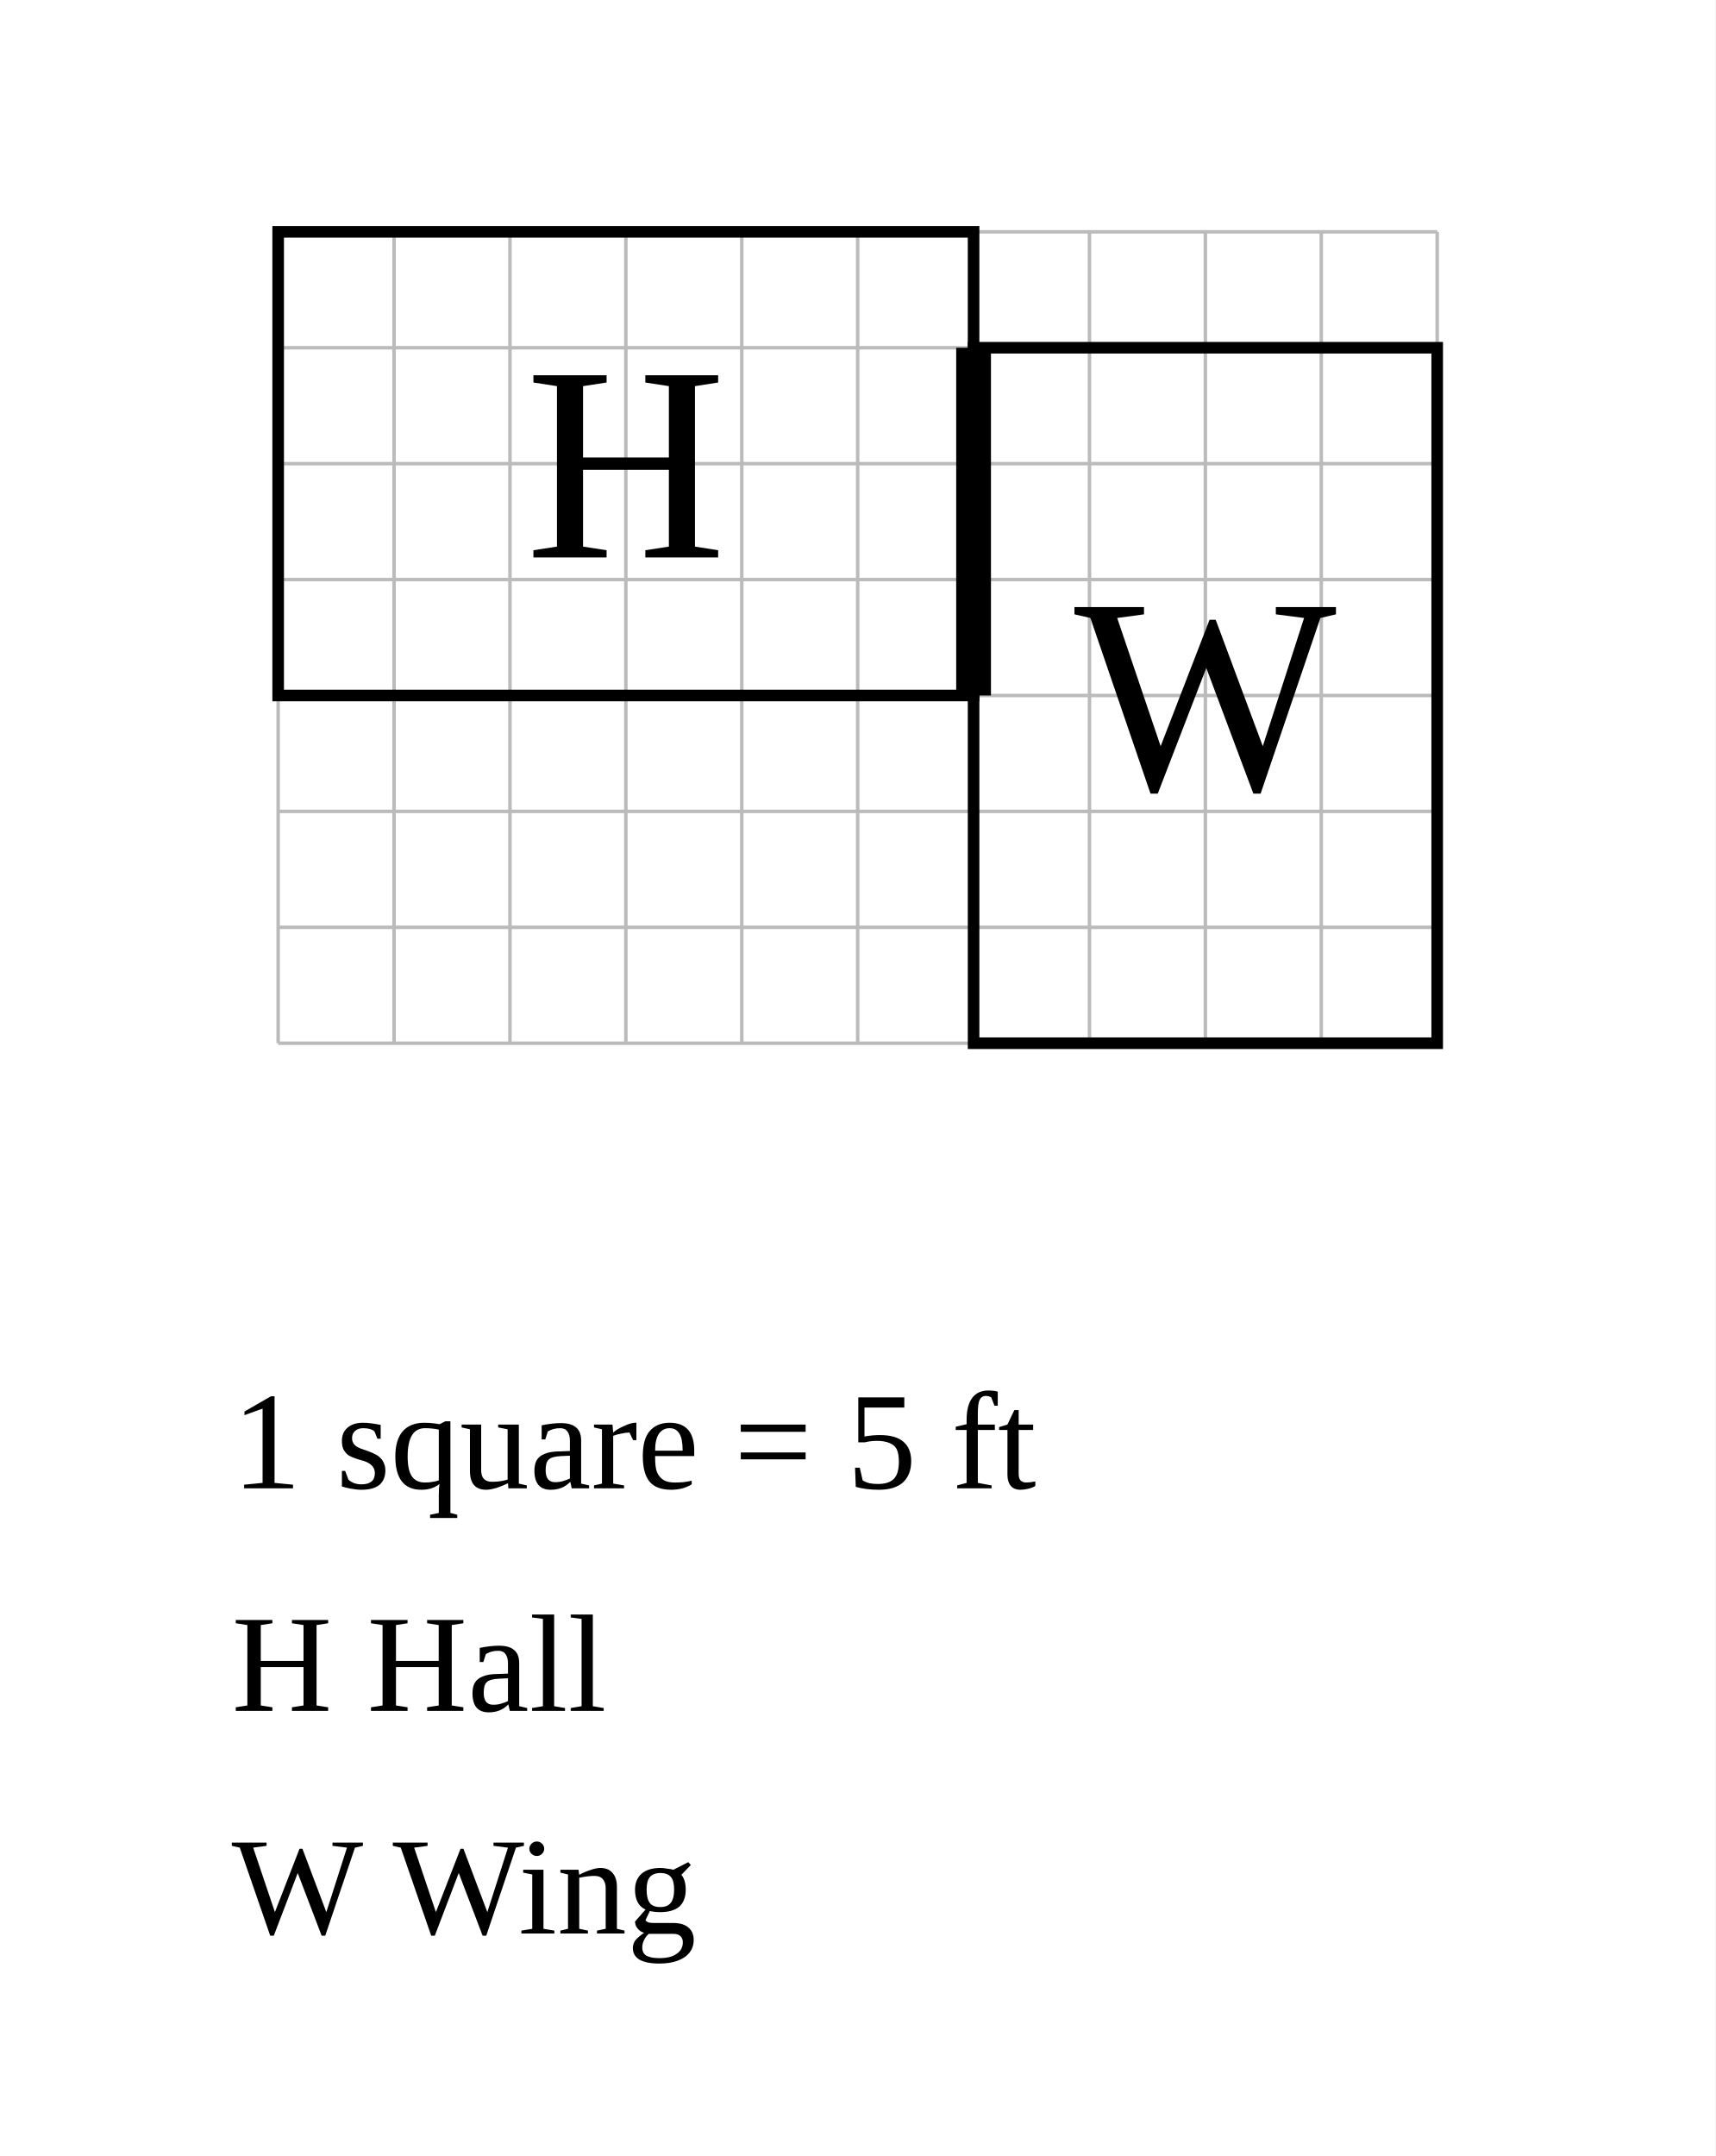
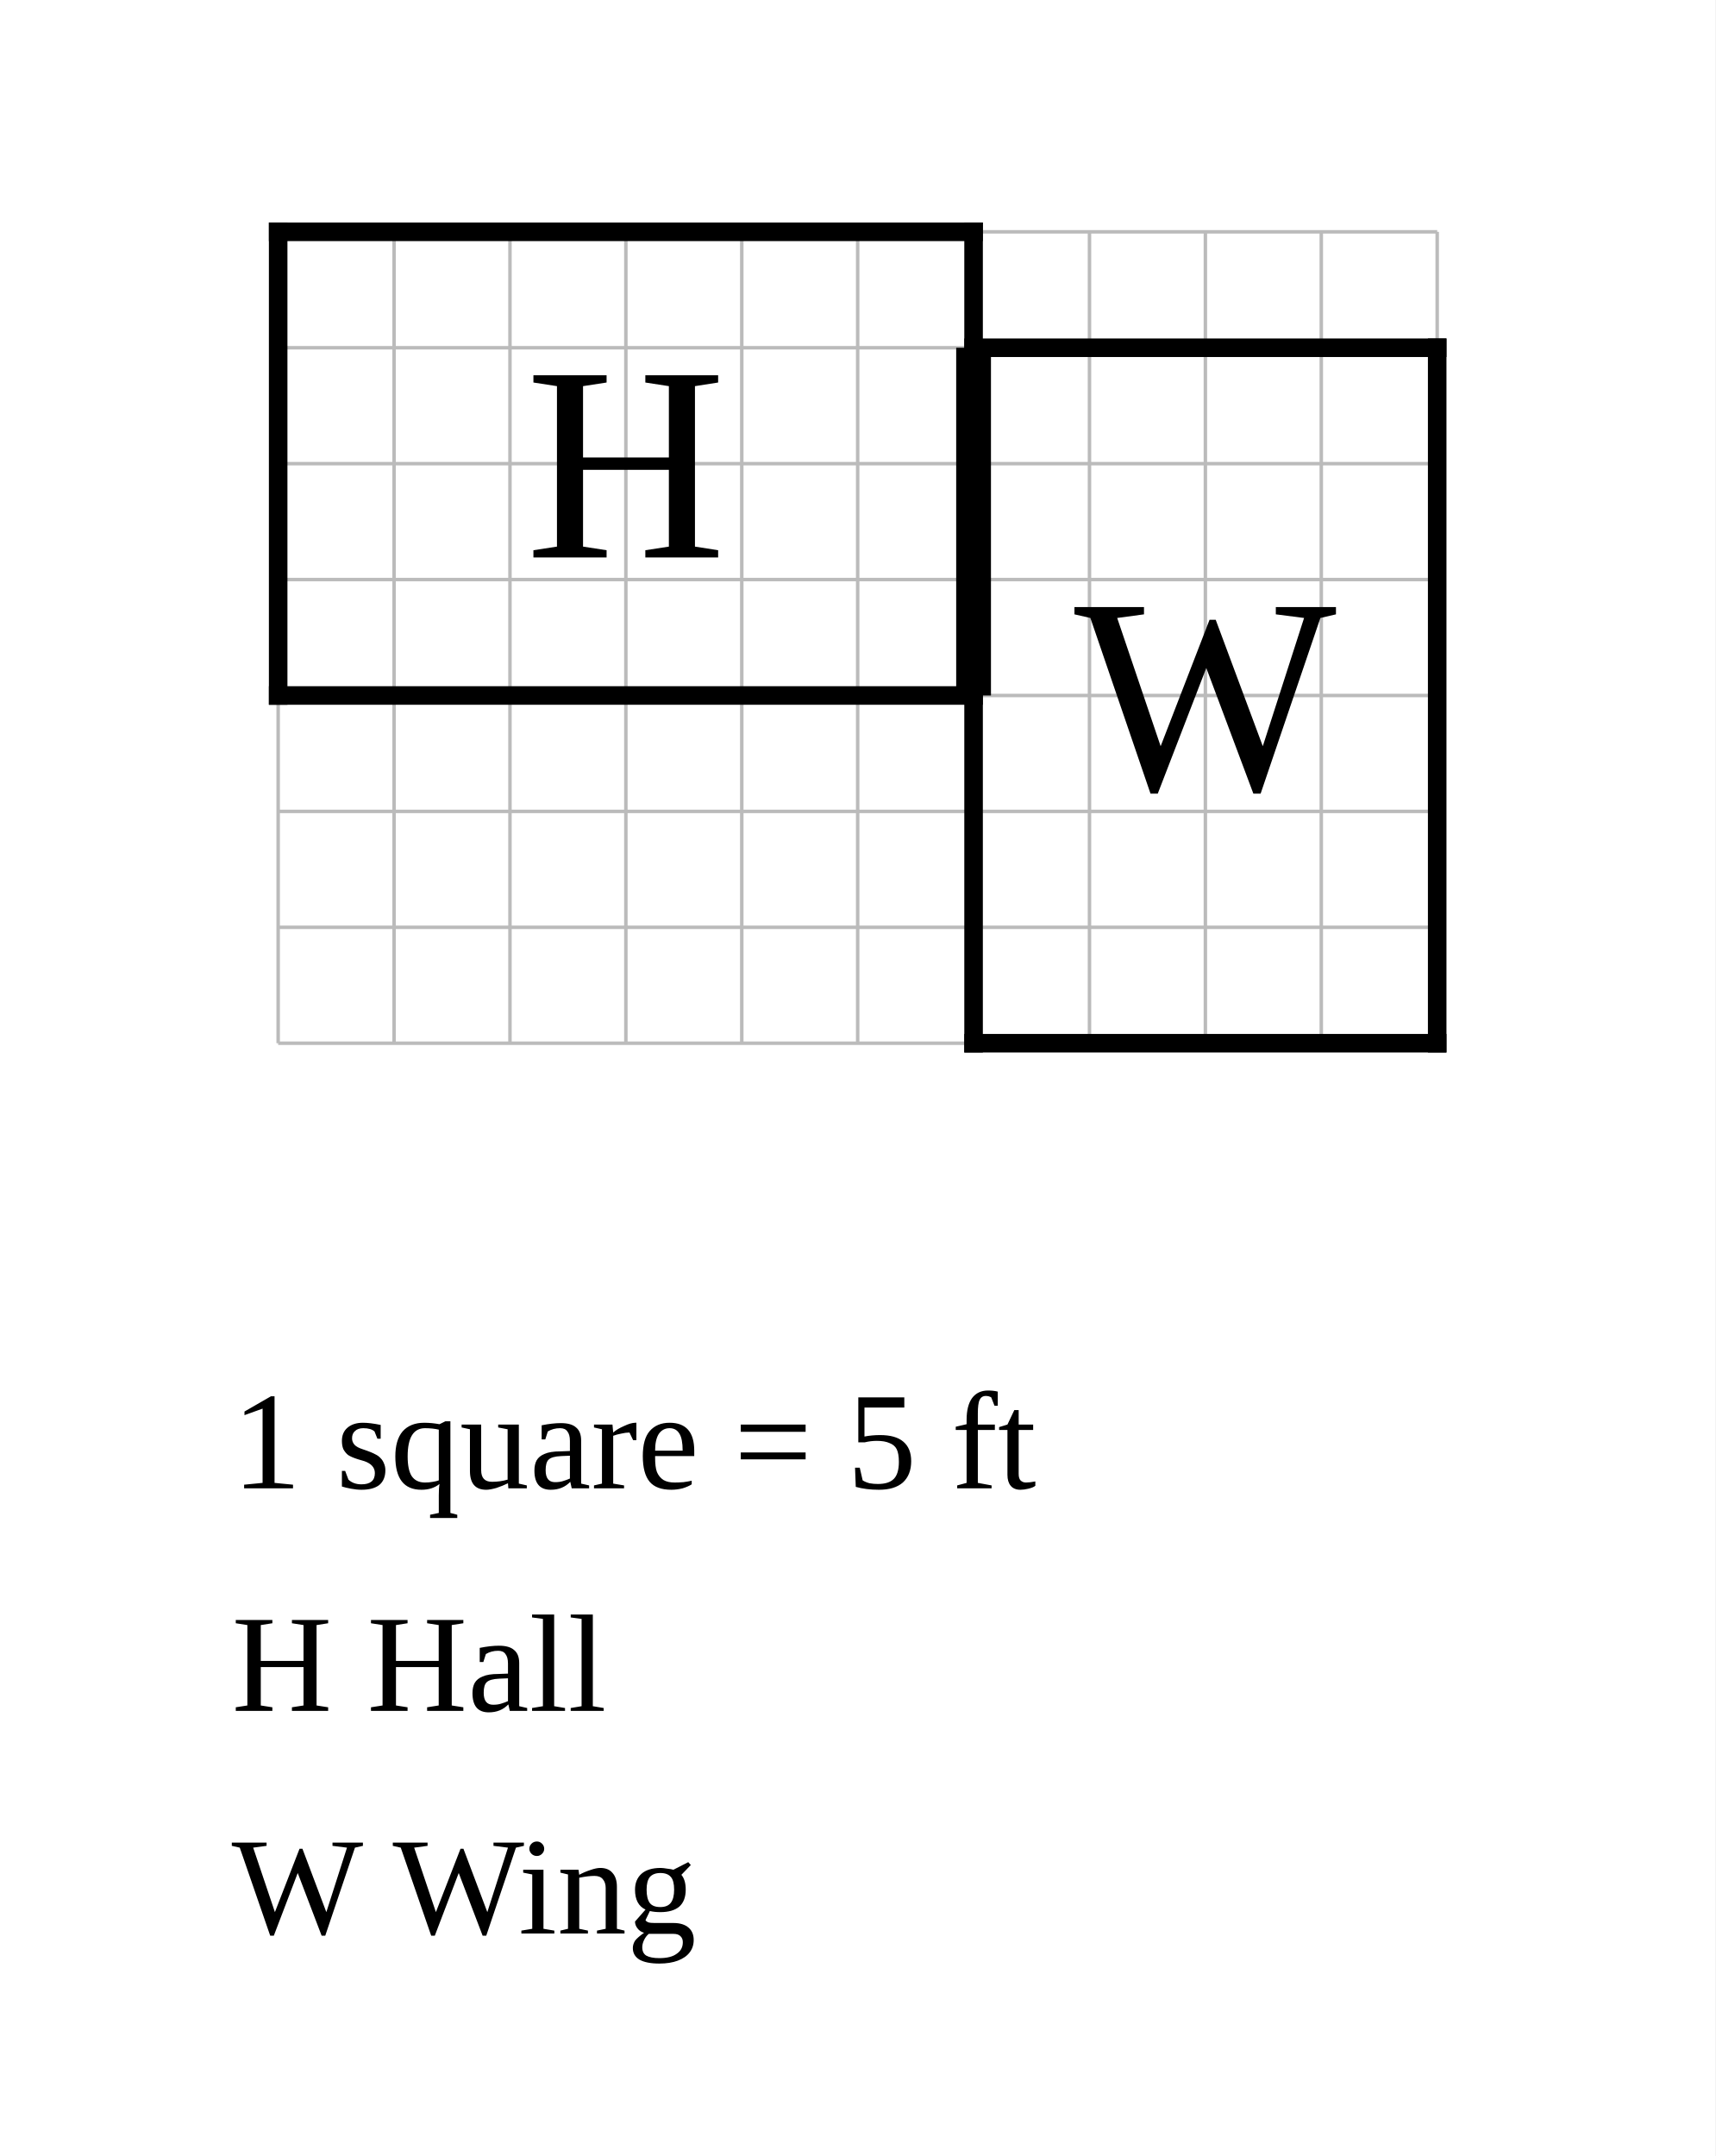
<svg xmlns="http://www.w3.org/2000/svg" width="740" height="930" viewBox="-12 -10 74 93">
  <rect x="-12" y="-10" width="74" height="93" fill="white" />
  <g stroke="#bbb" stroke-width="0.15">
    <line x1="0" y1="0" x2="0" y2="35" />
    <line x1="5" y1="0" x2="5" y2="35" />
    <line x1="10" y1="0" x2="10" y2="35" />
    <line x1="15" y1="0" x2="15" y2="35" />
    <line x1="20" y1="0" x2="20" y2="35" />
    <line x1="25" y1="0" x2="25" y2="35" />
    <line x1="30" y1="0" x2="30" y2="35" />
    <line x1="35" y1="0" x2="35" y2="35" />
    <line x1="40" y1="0" x2="40" y2="35" />
    <line x1="45" y1="0" x2="45" y2="35" />
    <line x1="50" y1="0" x2="50" y2="35" />
    <line x1="0" y1="0" x2="50" y2="0" />
    <line x1="0" y1="5" x2="50" y2="5" />
    <line x1="0" y1="10" x2="50" y2="10" />
    <line x1="0" y1="15" x2="50" y2="15" />
    <line x1="0" y1="20" x2="50" y2="20" />
    <line x1="0" y1="25" x2="50" y2="25" />
    <line x1="0" y1="30" x2="50" y2="30" />
    <line x1="0" y1="35" x2="50" y2="35" />
  </g>
-   <rect data-room="hall" x="0" y="0" width="30" height="20" fill="none" stroke="black" stroke-width="0.5" />
+   <line class="wall interior" x1="30" y1="5" x2="30" y2="20" stroke="black" stroke-width="0.5" stroke-linecap="square" />
+   <line class="wall exterior" x1="0" y1="0" x2="0" y2="20" stroke="black" stroke-width="0.8" stroke-linecap="square" />
+   <line class="wall exterior" x1="0" y1="0" x2="30" y2="0" stroke="black" stroke-width="0.8" stroke-linecap="square" />
+   <line class="wall exterior" x1="0" y1="20" x2="30" y2="20" stroke="black" stroke-width="0.8" stroke-linecap="square" />
+   <line class="wall exterior" x1="30" y1="0" x2="30" y2="5" stroke="black" stroke-width="0.8" stroke-linecap="square" />
+   <line class="wall exterior" x1="30" y1="5" x2="50" y2="5" stroke="black" stroke-width="0.8" stroke-linecap="square" />
+   <line class="wall exterior" x1="30" y1="20" x2="30" y2="35" stroke="black" stroke-width="0.8" stroke-linecap="square" />
+   <line class="wall exterior" x1="30" y1="35" x2="50" y2="35" stroke="black" stroke-width="0.8" stroke-linecap="square" />
+   <line class="wall exterior" x1="50" y1="5" x2="50" y2="35" stroke="black" stroke-width="0.8" stroke-linecap="square" />
  <text data-room="hall" x="15" y="10" text-anchor="middle" dominant-baseline="central" font-size="12">H</text>
-   <rect data-room="wing" x="30" y="5" width="20" height="30" fill="none" stroke="black" stroke-width="0.5" />
  <text data-room="wing" x="40" y="20" text-anchor="middle" dominant-baseline="central" font-size="12">W</text>
  <line class="door" x1="30" y1="5" x2="30" y2="20" stroke="black" stroke-width="1.5" />
  <text class="scale" x="-2" y="54.2" font-size="6">1 square = 5 ft</text>
  <text class="key" x="-2" y="63.8" font-size="6">H  Hall</text>
  <text class="key" x="-2" y="73.4" font-size="6">W  Wing</text>
</svg>
